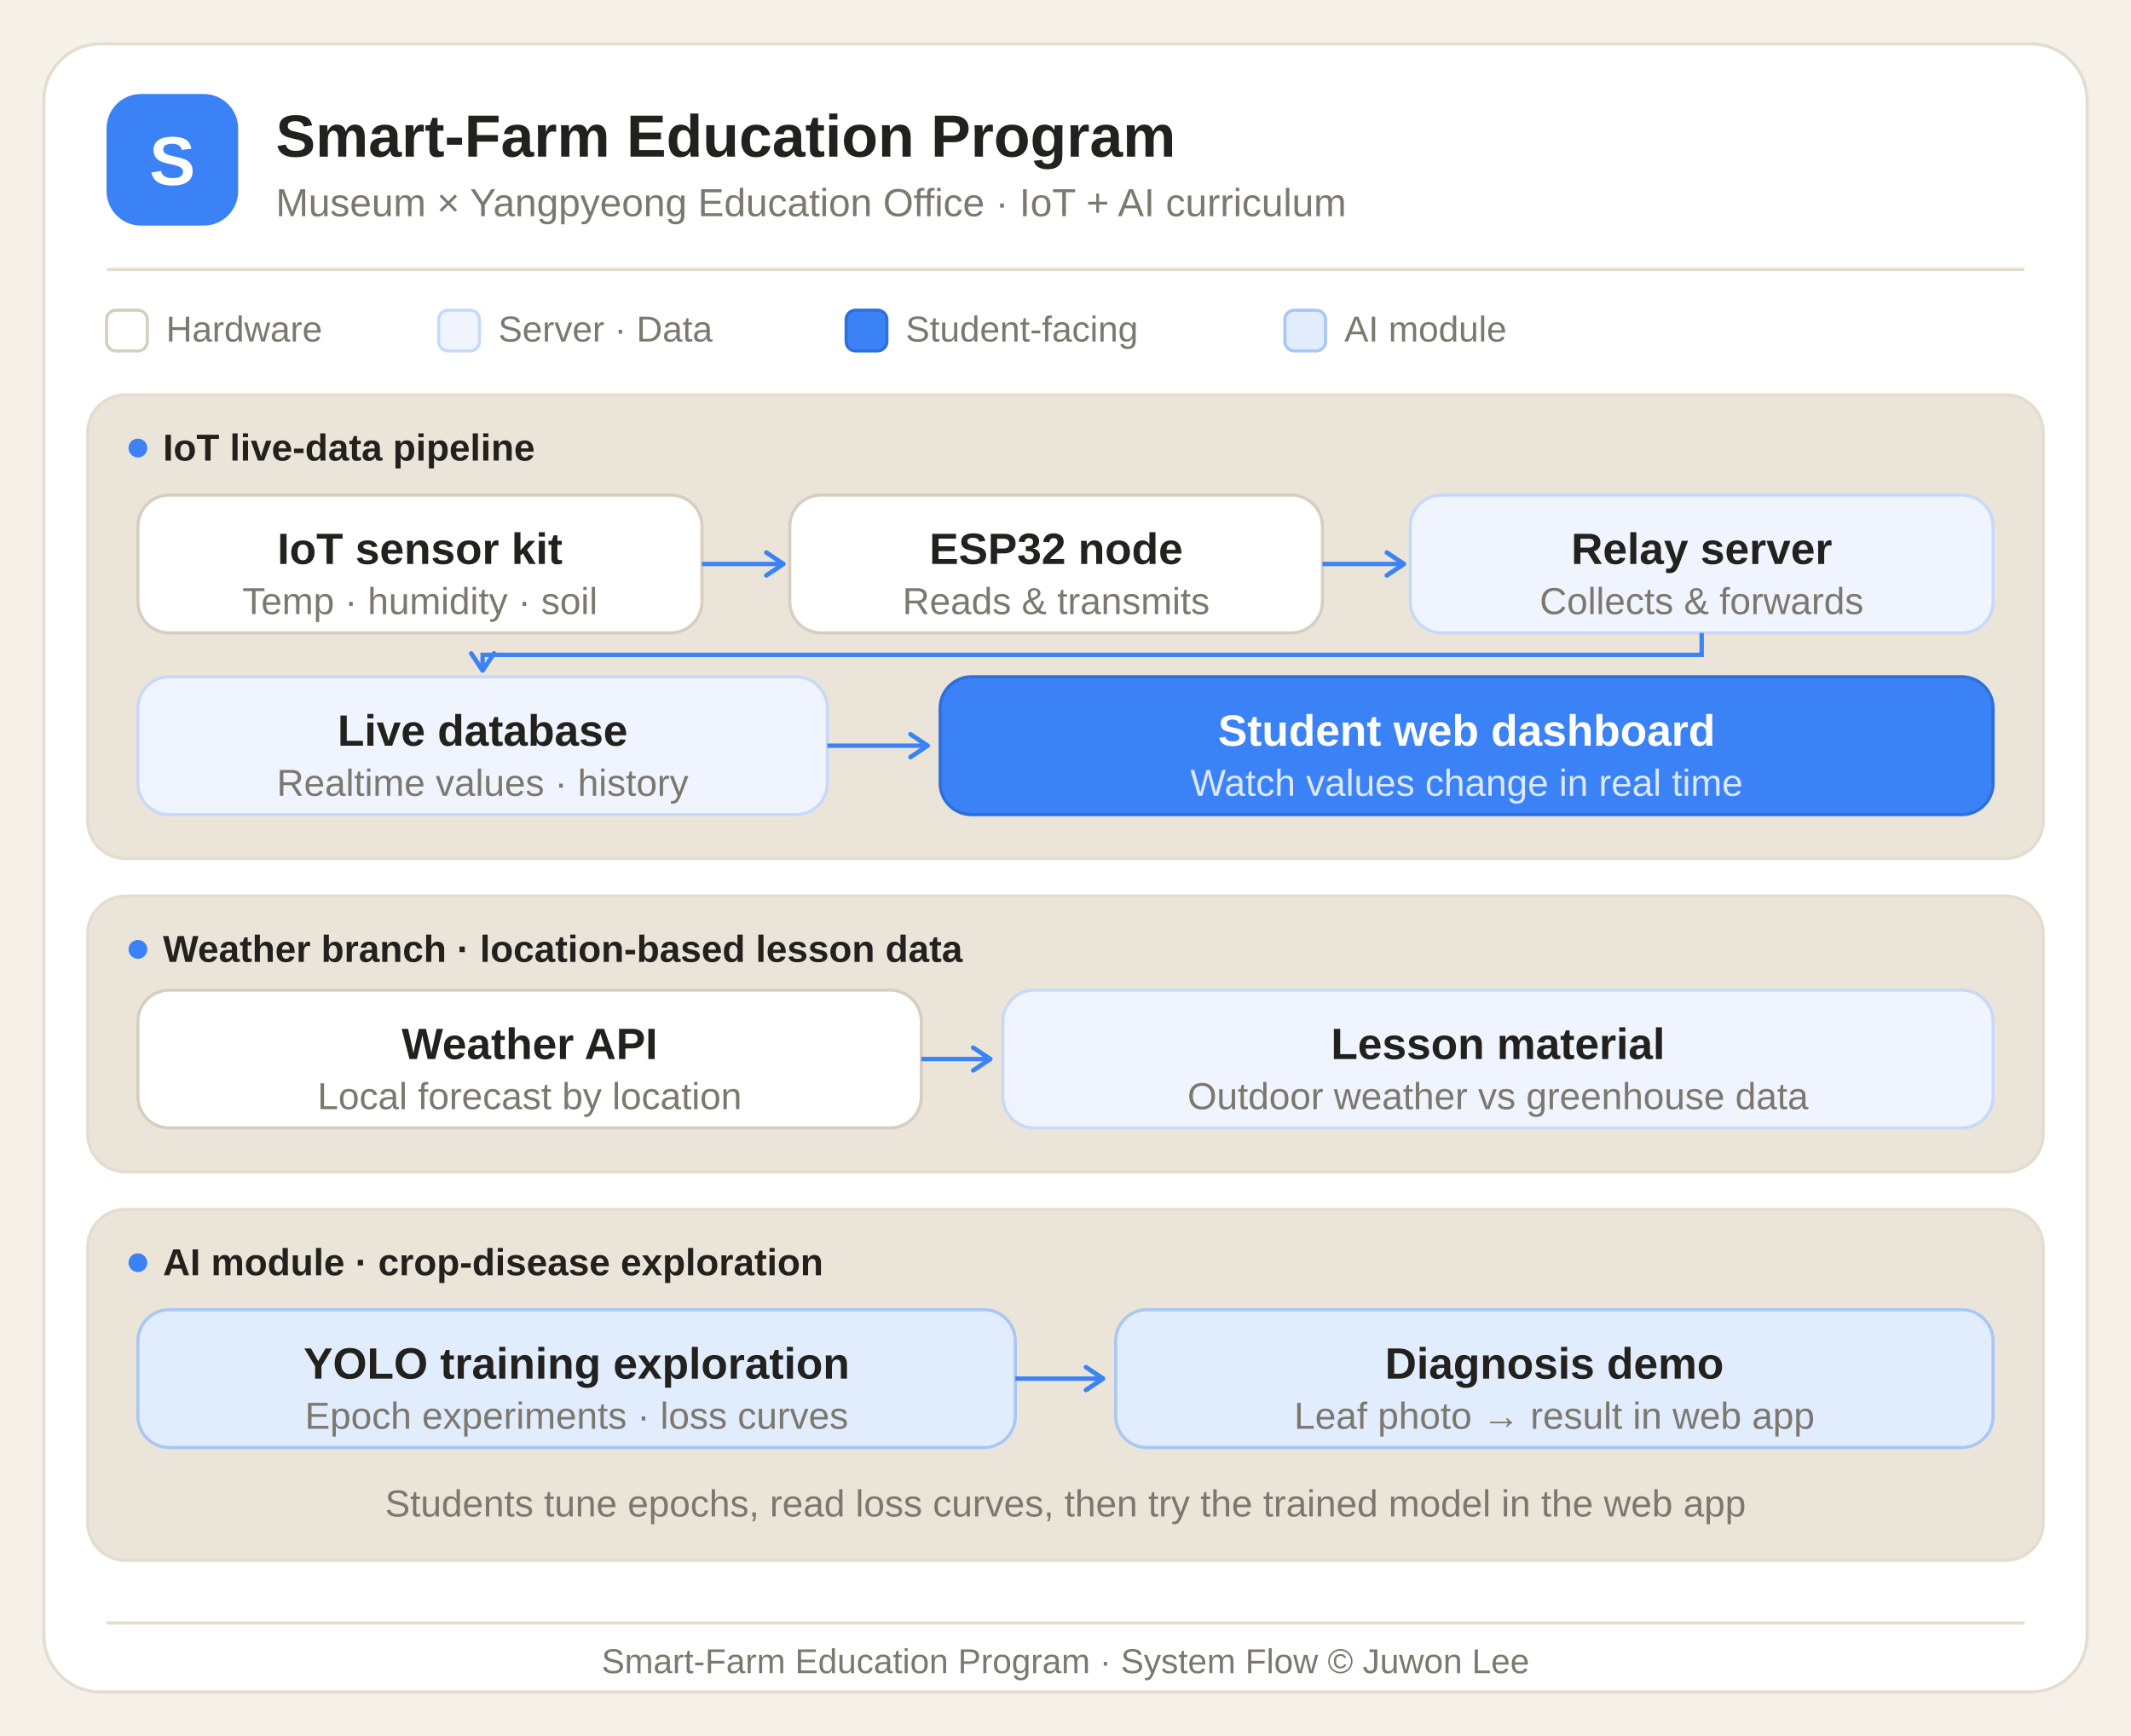
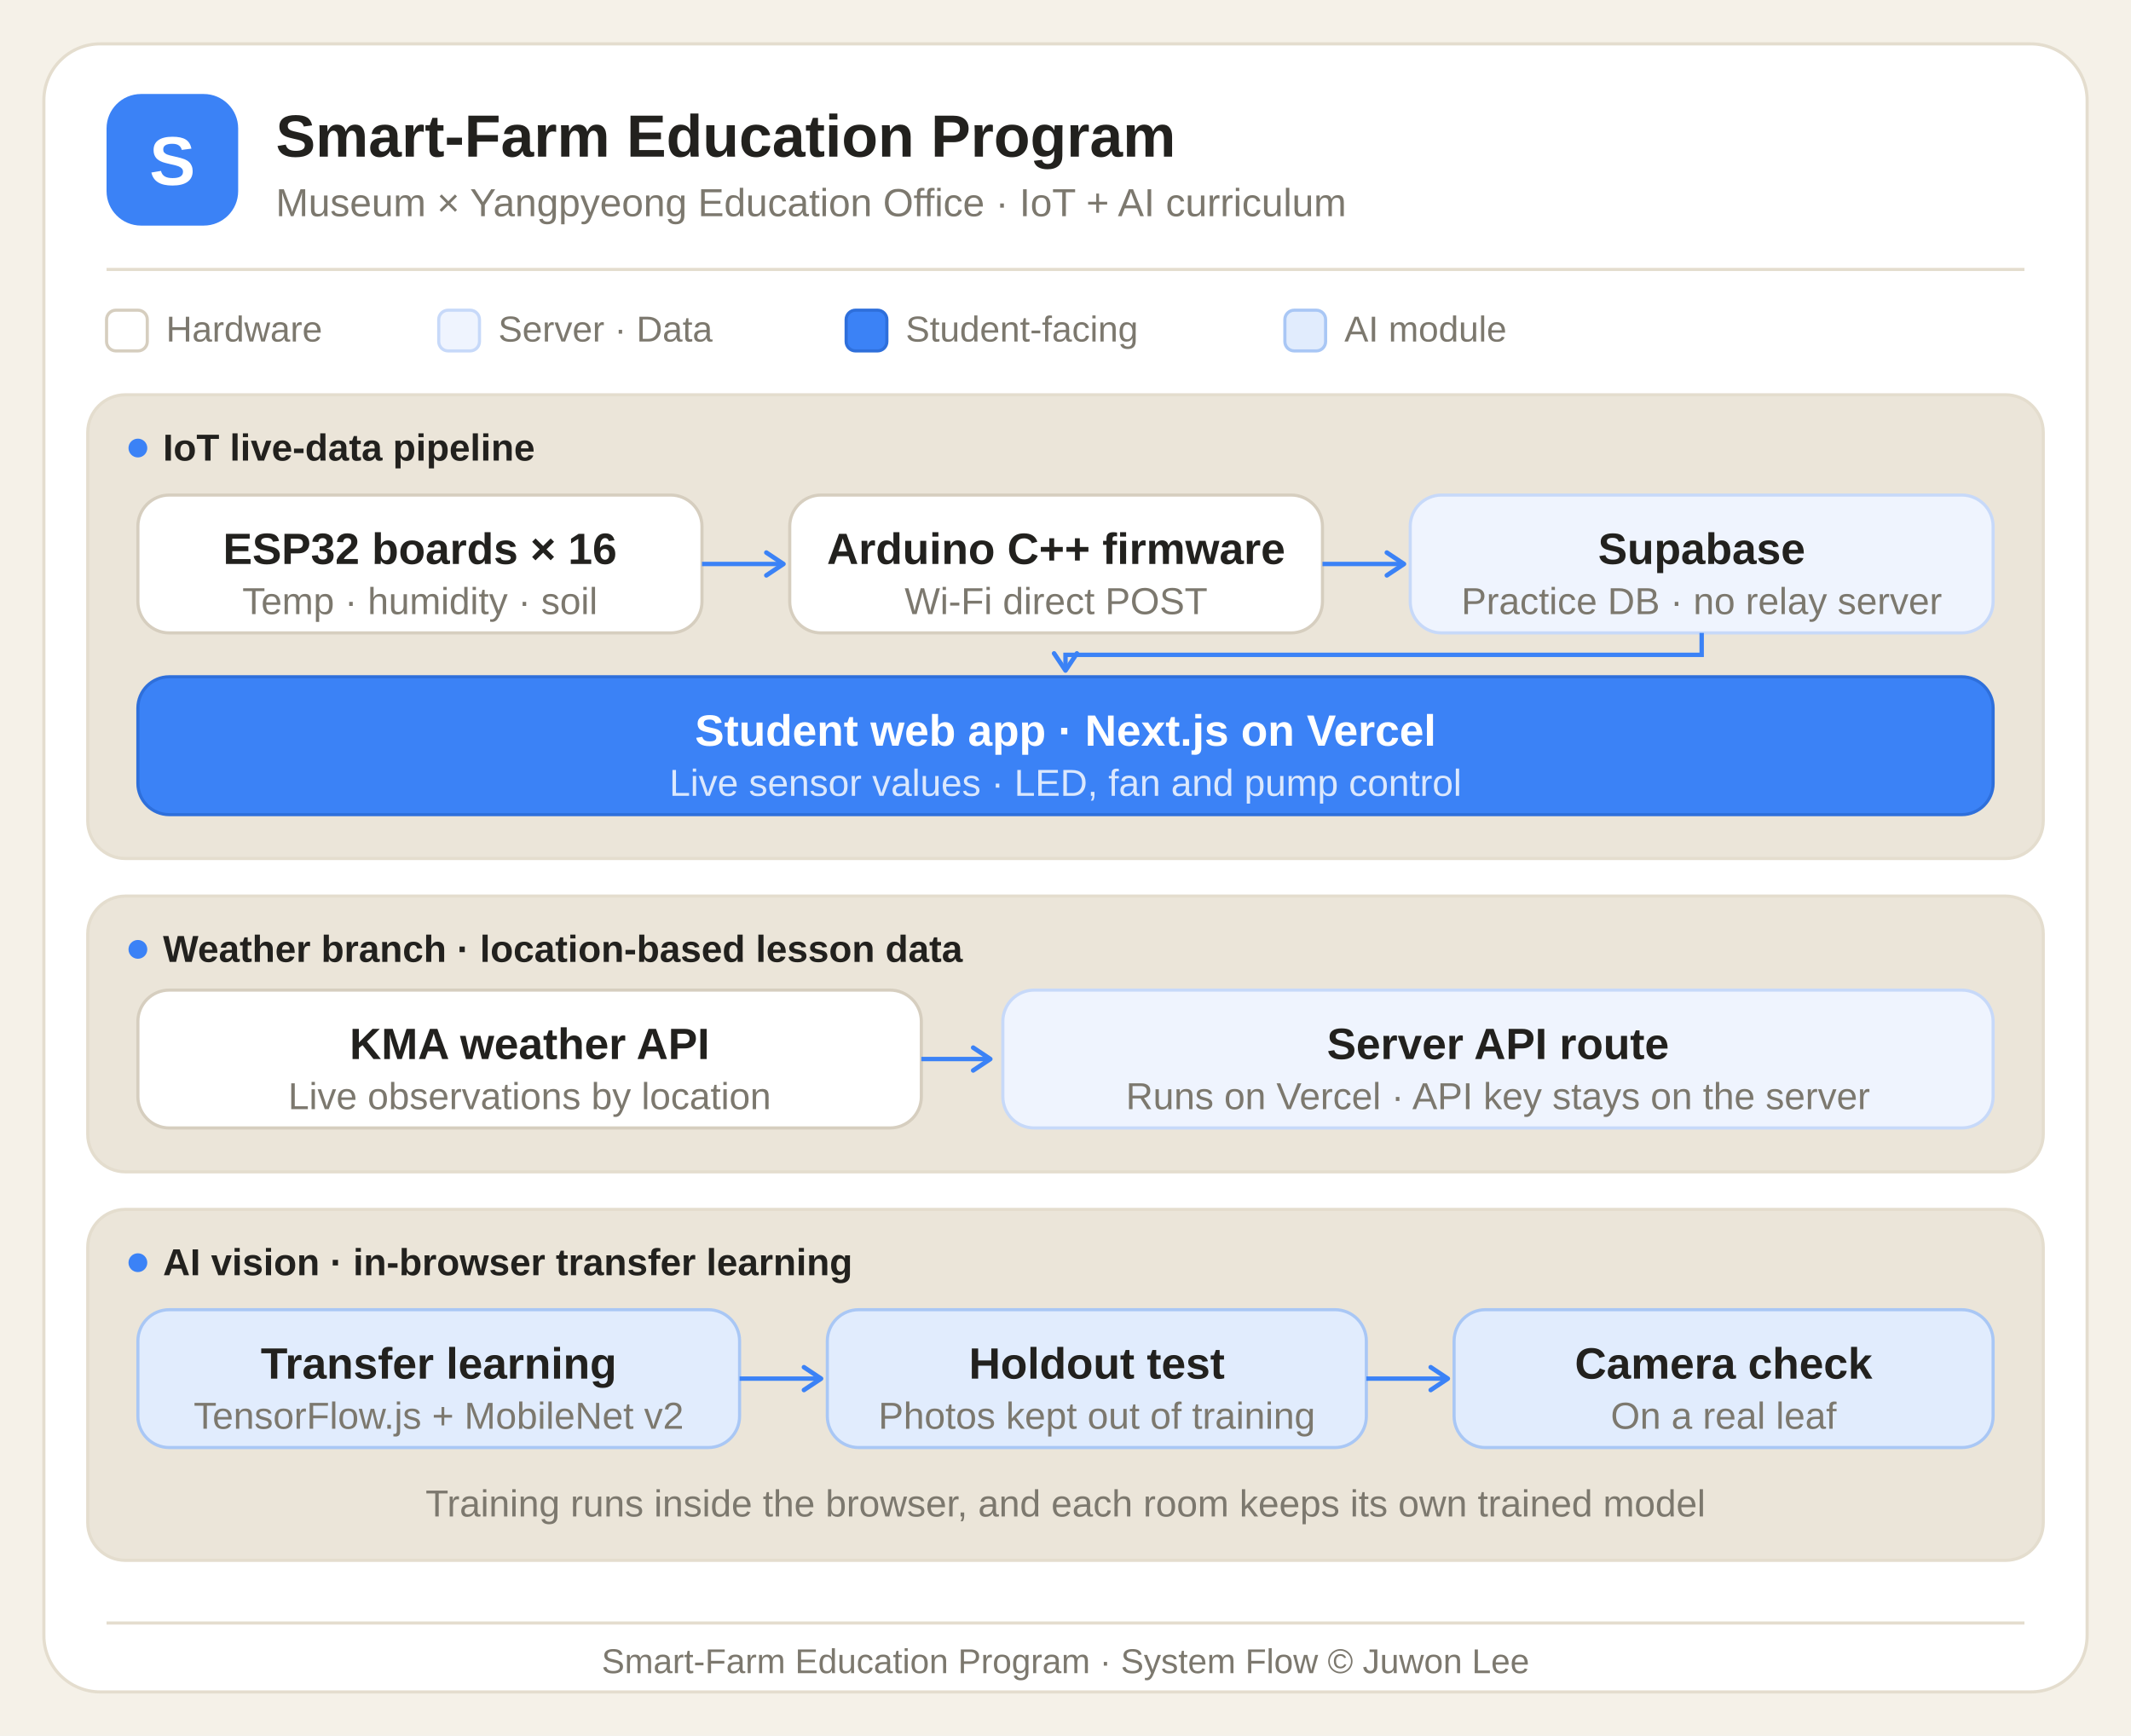
<svg xmlns="http://www.w3.org/2000/svg" width="680" height="554" viewBox="0 0 680 554" role="img">
  <defs>
    <marker id="arwE" viewBox="0 0 10 10" refX="8" refY="5" markerWidth="6.5" markerHeight="6.5" orient="auto-start-reverse">
      <path d="M2 1L8 5L2 9" fill="none" stroke="context-stroke" stroke-width="1.6" stroke-linecap="round" stroke-linejoin="round" />
    </marker>
  </defs>
  <style>
text{font-family:'Pretendard','Apple SD Gothic Neo','Helvetica Neue',Arial,sans-serif}
.iaBg{fill:#F5F1E8}.iaPoster{fill:#FFFFFF;stroke:#E4DDCE}.iaLogo{fill:#3B82F6}.iaLogoR{fill:#FFFFFF;font-size:22px;font-weight:600}
.iaTtl{fill:#22211E;font-size:19px;font-weight:600}.iaSub{fill:#7C786E;font-size:12.5px}.iaHdiv{stroke:#E4DDCE}.iaFdiv{stroke:#E4DDCE}
.iaSec{fill:#EBE5D9;stroke:#E4DDCE}.iaDot{fill:#3B82F6}.iaLab{fill:#22211E;font-size:12px;font-weight:600}.iaLeg{fill:#7C786E;font-size:11.5px}
.iaSw1{fill:#FFFFFF;stroke:#D6CEBF}.iaSw2{fill:#EFF4FE;stroke:#C7D9F9}.iaSw3{fill:#3B82F6;stroke:#2E6FDB}.iaSw4{fill:#F5F1E8;stroke:#D6CEBF}
.iaEbox{fill:#FFFFFF;stroke:#D6CEBF}.iaEt{fill:#22211E;font-size:14px;font-weight:600}.iaEs{fill:#7C786E;font-size:12px}
.iaArw{stroke:#3B82F6;stroke-width:1.4;fill:none}.iaLeader{stroke:#93B8F0;stroke-width:1;stroke-dasharray:3 3;fill:none}.iaMgr{stroke:#3B82F6;stroke-width:1.5;fill:none}
.iaMbox{fill:#3B82F6;stroke:#2E6FDB}.iaMt{fill:#FFFFFF;font-size:14px;font-weight:600}.iaMs{fill:#DBE8FD;font-size:12px}
.iaCcard{fill:#EFF4FE;stroke:#C7D9F9}.iaCt{fill:#22211E;font-size:14px;font-weight:600}.iaCl{fill:#7C786E;font-size:12px}
.iaPcbox{fill:#E1ECFD;stroke:#A9C7F5}.iaPt{fill:#22211E;font-size:14px;font-weight:600}.iaPs{fill:#7C786E;font-size:12px}
.iaChip{fill:#F5F1E8;stroke:#D6CEBF}.iaChx{fill:#22211E;font-size:12px}.iaFoot{fill:#7C786E;font-size:11px}
</style>
  <rect class="iaBg" x="0" y="0" width="680" height="554" />
  <rect class="iaPoster" x="14" y="14" width="652" height="526" rx="18" />
  <rect class="iaLogo" x="34" y="30" width="42" height="42" rx="11" />
  <text class="iaLogoR" x="55" y="59" text-anchor="middle">S</text>
  <text class="iaTtl" x="88" y="50">Smart-Farm Education Program</text>
  <text class="iaSub" x="88" y="69">Museum × Yangpyeong Education Office · IoT + AI curriculum</text>
  <line class="iaHdiv" x1="34" y1="86" x2="646" y2="86" />
  <rect class="iaEbox" x="34" y="99" width="13" height="13" rx="3" />
  <text class="iaLeg" x="53" y="109">Hardware</text>
  <rect class="iaCcard" x="140" y="99" width="13" height="13" rx="3" />
  <text class="iaLeg" x="159" y="109">Server · Data</text>
  <rect class="iaMbox" x="270" y="99" width="13" height="13" rx="3" />
  <text class="iaLeg" x="289" y="109">Student-facing</text>
  <rect class="iaPcbox" x="410" y="99" width="13" height="13" rx="3" />
  <text class="iaLeg" x="429" y="109">AI module</text>
  <rect class="iaSec" x="28" y="126" width="624" height="148" rx="12" />
  <circle class="iaDot" cx="44" cy="143" r="3" />
  <text class="iaLab" x="52" y="147">IoT live-data pipeline</text>
  <rect class="iaEbox" x="44" y="158" width="180" height="44" rx="10" />
-   <text class="iaEt" x="134" y="180" text-anchor="middle">IoT sensor kit</text>
+   <text class="iaEt" x="134" y="180" text-anchor="middle">ESP32 boards × 16</text>
  <text class="iaEs" x="134" y="196" text-anchor="middle">Temp · humidity · soil</text>
  <rect class="iaEbox" x="252" y="158" width="170" height="44" rx="10" />
-   <text class="iaEt" x="337" y="180" text-anchor="middle">ESP32 node</text>
-   <text class="iaEs" x="337" y="196" text-anchor="middle">Reads &amp; transmits</text>
+   <text class="iaEt" x="337" y="180" text-anchor="middle">Arduino C++ firmware</text>
+   <text class="iaEs" x="337" y="196" text-anchor="middle">Wi-Fi direct POST</text>
  <rect class="iaCcard" x="450" y="158" width="186" height="44" rx="10" />
-   <text class="iaCt" x="543" y="180" text-anchor="middle">Relay server</text>
-   <text class="iaCl" x="543" y="196" text-anchor="middle">Collects &amp; forwards</text>
+   <text class="iaCt" x="543" y="180" text-anchor="middle">Supabase</text>
+   <text class="iaCl" x="543" y="196" text-anchor="middle">Practice DB · no relay server</text>
  <line class="iaArw" x1="224" y1="180" x2="250" y2="180" marker-end="url(#arwE)" />
  <line class="iaArw" x1="422" y1="180" x2="448" y2="180" marker-end="url(#arwE)" />
-   <path class="iaArw" d="M543 202 V209 H154 V214" marker-end="url(#arwE)" />
-   <rect class="iaCcard" x="44" y="216" width="220" height="44" rx="10" />
-   <text class="iaCt" x="154" y="238" text-anchor="middle">Live database</text>
-   <text class="iaCl" x="154" y="254" text-anchor="middle">Realtime values · history</text>
-   <line class="iaArw" x1="264" y1="238" x2="296" y2="238" marker-end="url(#arwE)" />
-   <rect class="iaMbox" x="300" y="216" width="336" height="44" rx="10" />
-   <text class="iaMt" x="468" y="238" text-anchor="middle">Student web dashboard</text>
-   <text class="iaMs" x="468" y="254" text-anchor="middle">Watch values change in real time</text>
+   <path class="iaArw" d="M543 202 V209 H340 V214" marker-end="url(#arwE)" />
+   <rect class="iaMbox" x="44" y="216" width="592" height="44" rx="10" />
+   <text class="iaMt" x="340" y="238" text-anchor="middle">Student web app · Next.js on Vercel</text>
+   <text class="iaMs" x="340" y="254" text-anchor="middle">Live sensor values · LED, fan and pump control</text>
  <rect class="iaSec" x="28" y="286" width="624" height="88" rx="12" />
  <circle class="iaDot" cx="44" cy="303" r="3" />
  <text class="iaLab" x="52" y="307">Weather branch · location-based lesson data</text>
  <rect class="iaEbox" x="44" y="316" width="250" height="44" rx="10" />
-   <text class="iaEt" x="169" y="338" text-anchor="middle">Weather API</text>
-   <text class="iaEs" x="169" y="354" text-anchor="middle">Local forecast by location</text>
+   <text class="iaEt" x="169" y="338" text-anchor="middle">KMA weather API</text>
+   <text class="iaEs" x="169" y="354" text-anchor="middle">Live observations by location</text>
  <line class="iaArw" x1="294" y1="338" x2="316" y2="338" marker-end="url(#arwE)" />
  <rect class="iaCcard" x="320" y="316" width="316" height="44" rx="10" />
-   <text class="iaCt" x="478" y="338" text-anchor="middle">Lesson material</text>
-   <text class="iaCl" x="478" y="354" text-anchor="middle">Outdoor weather vs greenhouse data</text>
+   <text class="iaCt" x="478" y="338" text-anchor="middle">Server API route</text>
+   <text class="iaCl" x="478" y="354" text-anchor="middle">Runs on Vercel · API key stays on the server</text>
  <rect class="iaSec" x="28" y="386" width="624" height="112" rx="12" />
  <circle class="iaDot" cx="44" cy="403" r="3" />
-   <text class="iaLab" x="52" y="407">AI module · crop-disease exploration</text>
-   <rect class="iaPcbox" x="44" y="418" width="280" height="44" rx="10" />
-   <text class="iaPt" x="184" y="440" text-anchor="middle">YOLO training exploration</text>
-   <text class="iaPs" x="184" y="456" text-anchor="middle">Epoch experiments · loss curves</text>
-   <line class="iaArw" x1="324" y1="440" x2="352" y2="440" marker-end="url(#arwE)" />
-   <rect class="iaPcbox" x="356" y="418" width="280" height="44" rx="10" />
-   <text class="iaPt" x="496" y="440" text-anchor="middle">Diagnosis demo</text>
-   <text class="iaPs" x="496" y="456" text-anchor="middle">Leaf photo → result in web app</text>
-   <text class="iaEs" x="340" y="484" text-anchor="middle">Students tune epochs, read loss curves, then try the trained model in the web app</text>
+   <text class="iaLab" x="52" y="407">AI vision · in-browser transfer learning</text>
+   <rect class="iaPcbox" x="44" y="418" width="192" height="44" rx="10" />
+   <text class="iaPt" x="140" y="440" text-anchor="middle">Transfer learning</text>
+   <text class="iaPs" x="140" y="456" text-anchor="middle">TensorFlow.js + MobileNet v2</text>
+   <line class="iaArw" x1="236" y1="440" x2="262" y2="440" marker-end="url(#arwE)" />
+   <rect class="iaPcbox" x="264" y="418" width="172" height="44" rx="10" />
+   <text class="iaPt" x="350" y="440" text-anchor="middle">Holdout test</text>
+   <text class="iaPs" x="350" y="456" text-anchor="middle">Photos kept out of training</text>
+   <line class="iaArw" x1="436" y1="440" x2="462" y2="440" marker-end="url(#arwE)" />
+   <rect class="iaPcbox" x="464" y="418" width="172" height="44" rx="10" />
+   <text class="iaPt" x="550" y="440" text-anchor="middle">Camera check</text>
+   <text class="iaPs" x="550" y="456" text-anchor="middle">On a real leaf</text>
+   <text class="iaEs" x="340" y="484" text-anchor="middle">Training runs inside the browser, and each room keeps its own trained model</text>
  <line class="iaFdiv" x1="34" y1="518" x2="646" y2="518" />
  <text class="iaFoot" x="340" y="534" text-anchor="middle">Smart-Farm Education Program · System Flow © Juwon Lee</text>
</svg>
